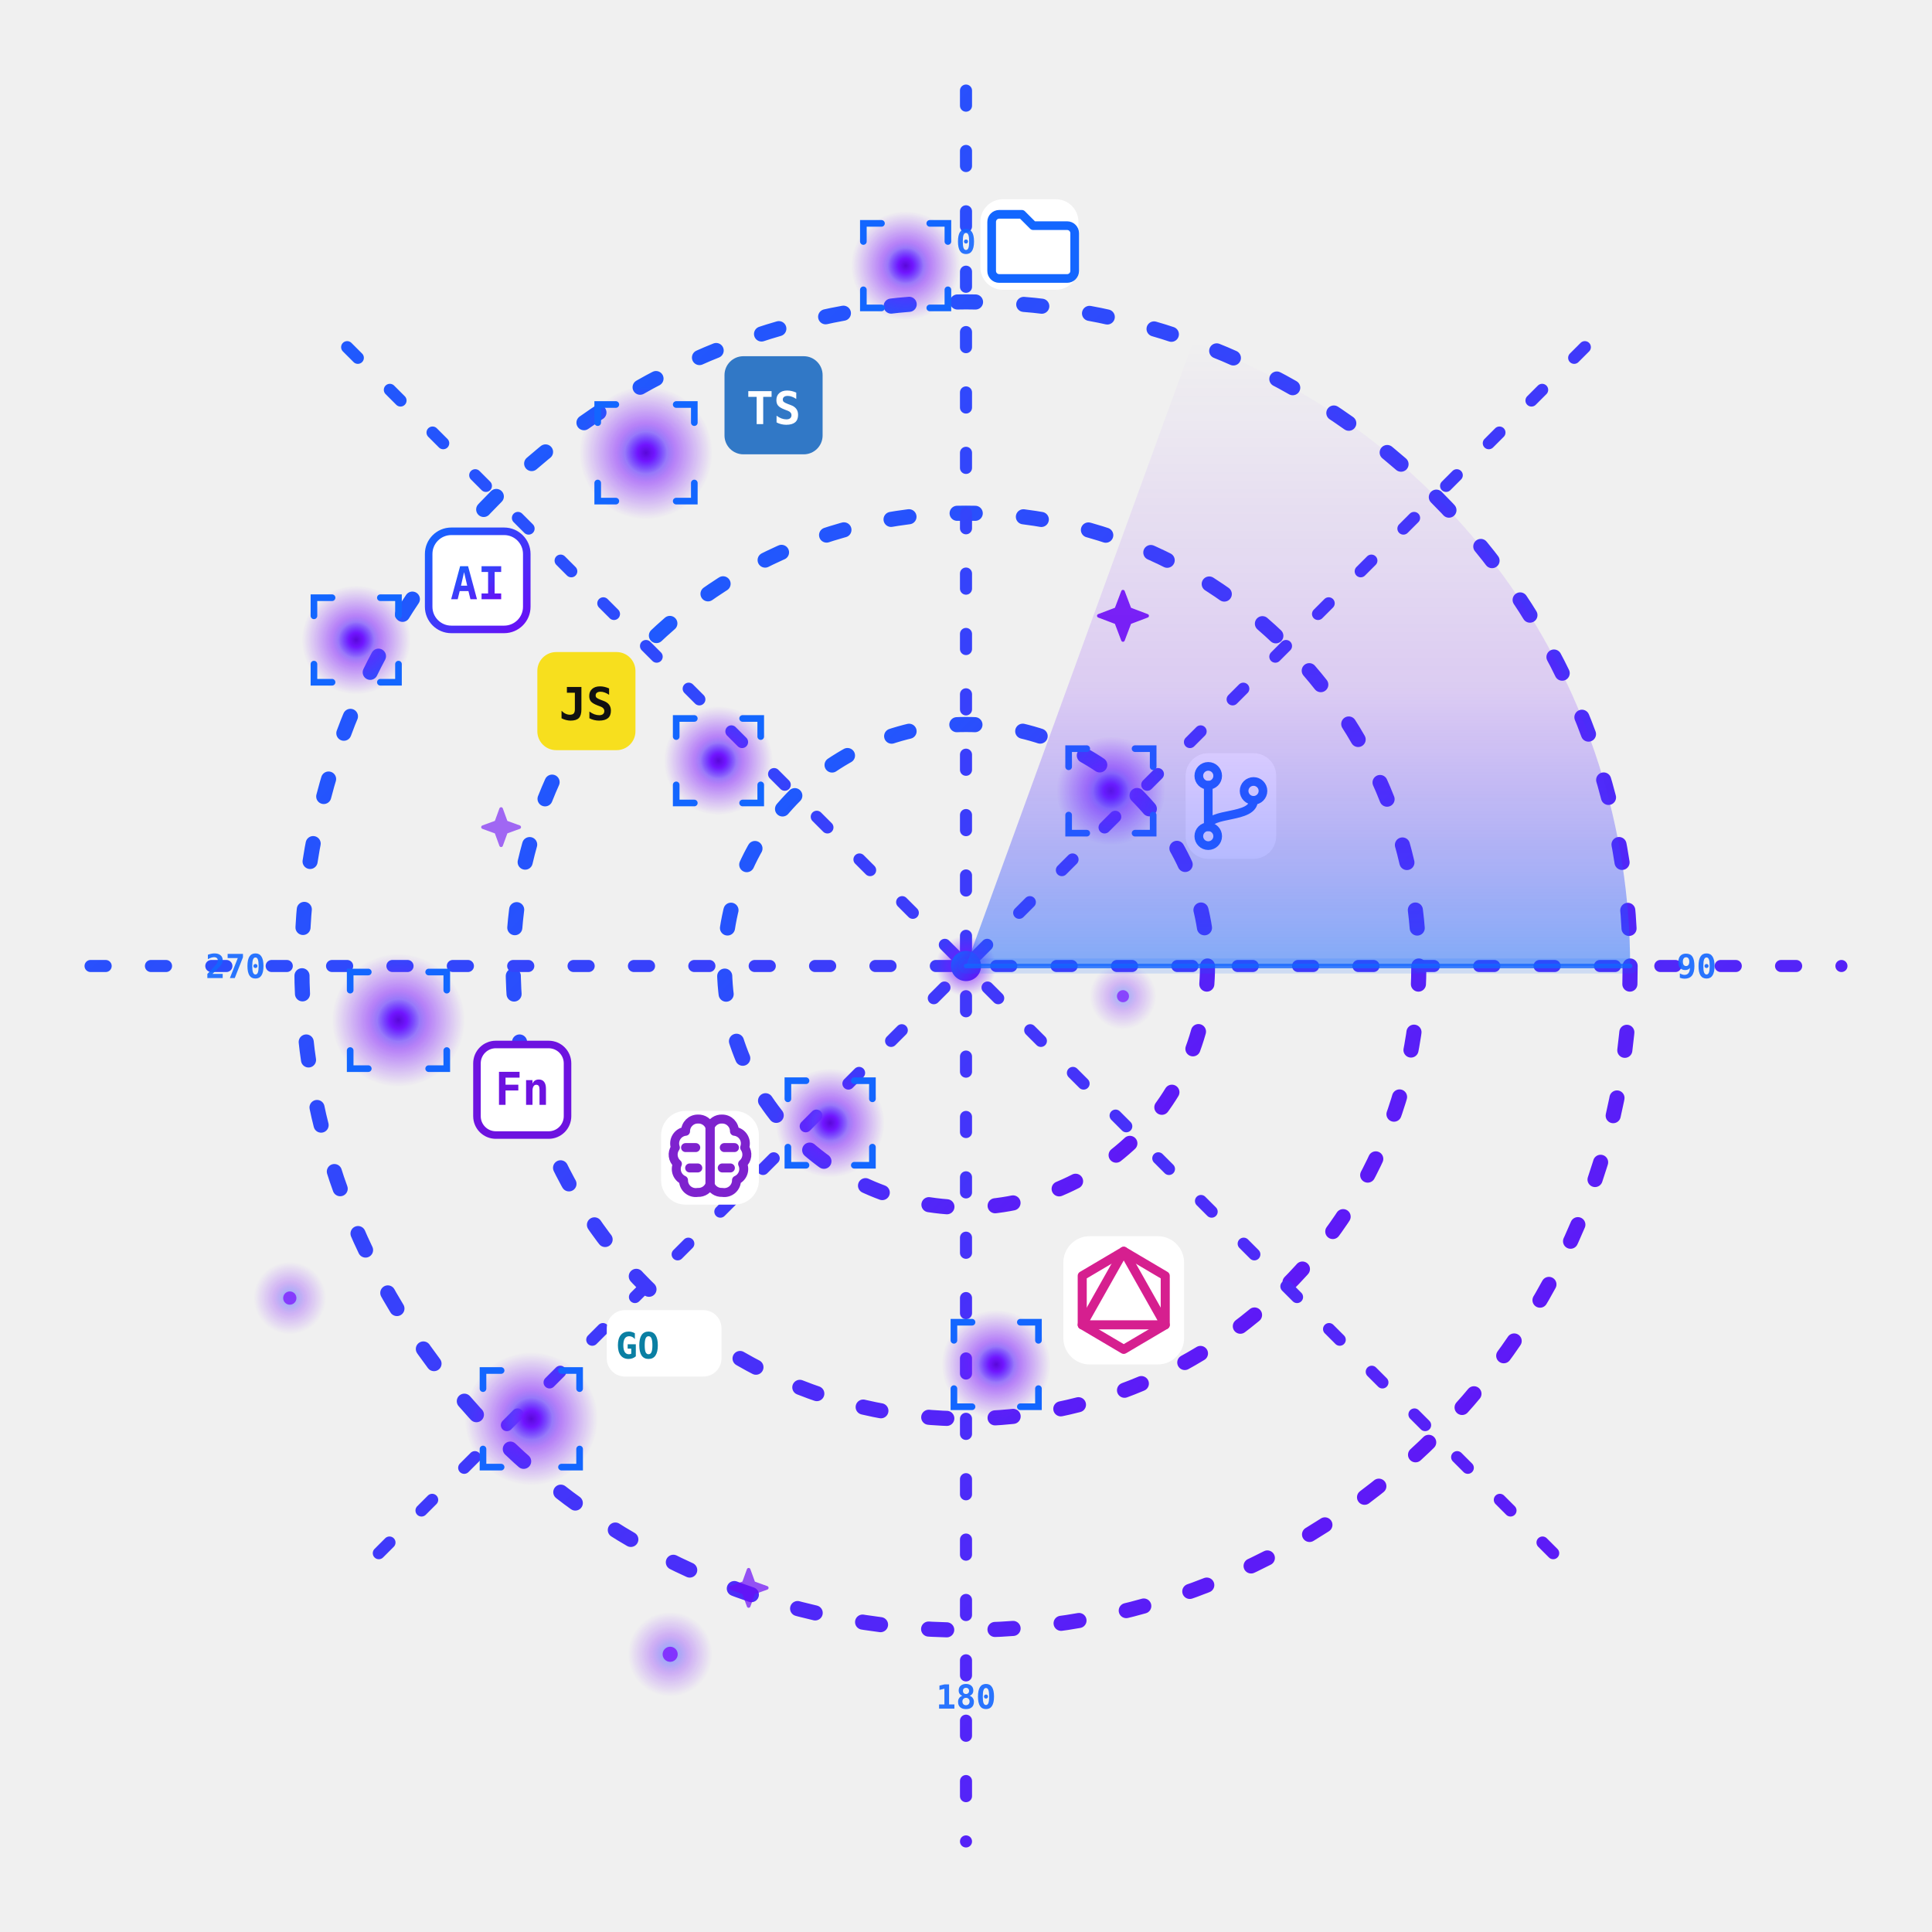
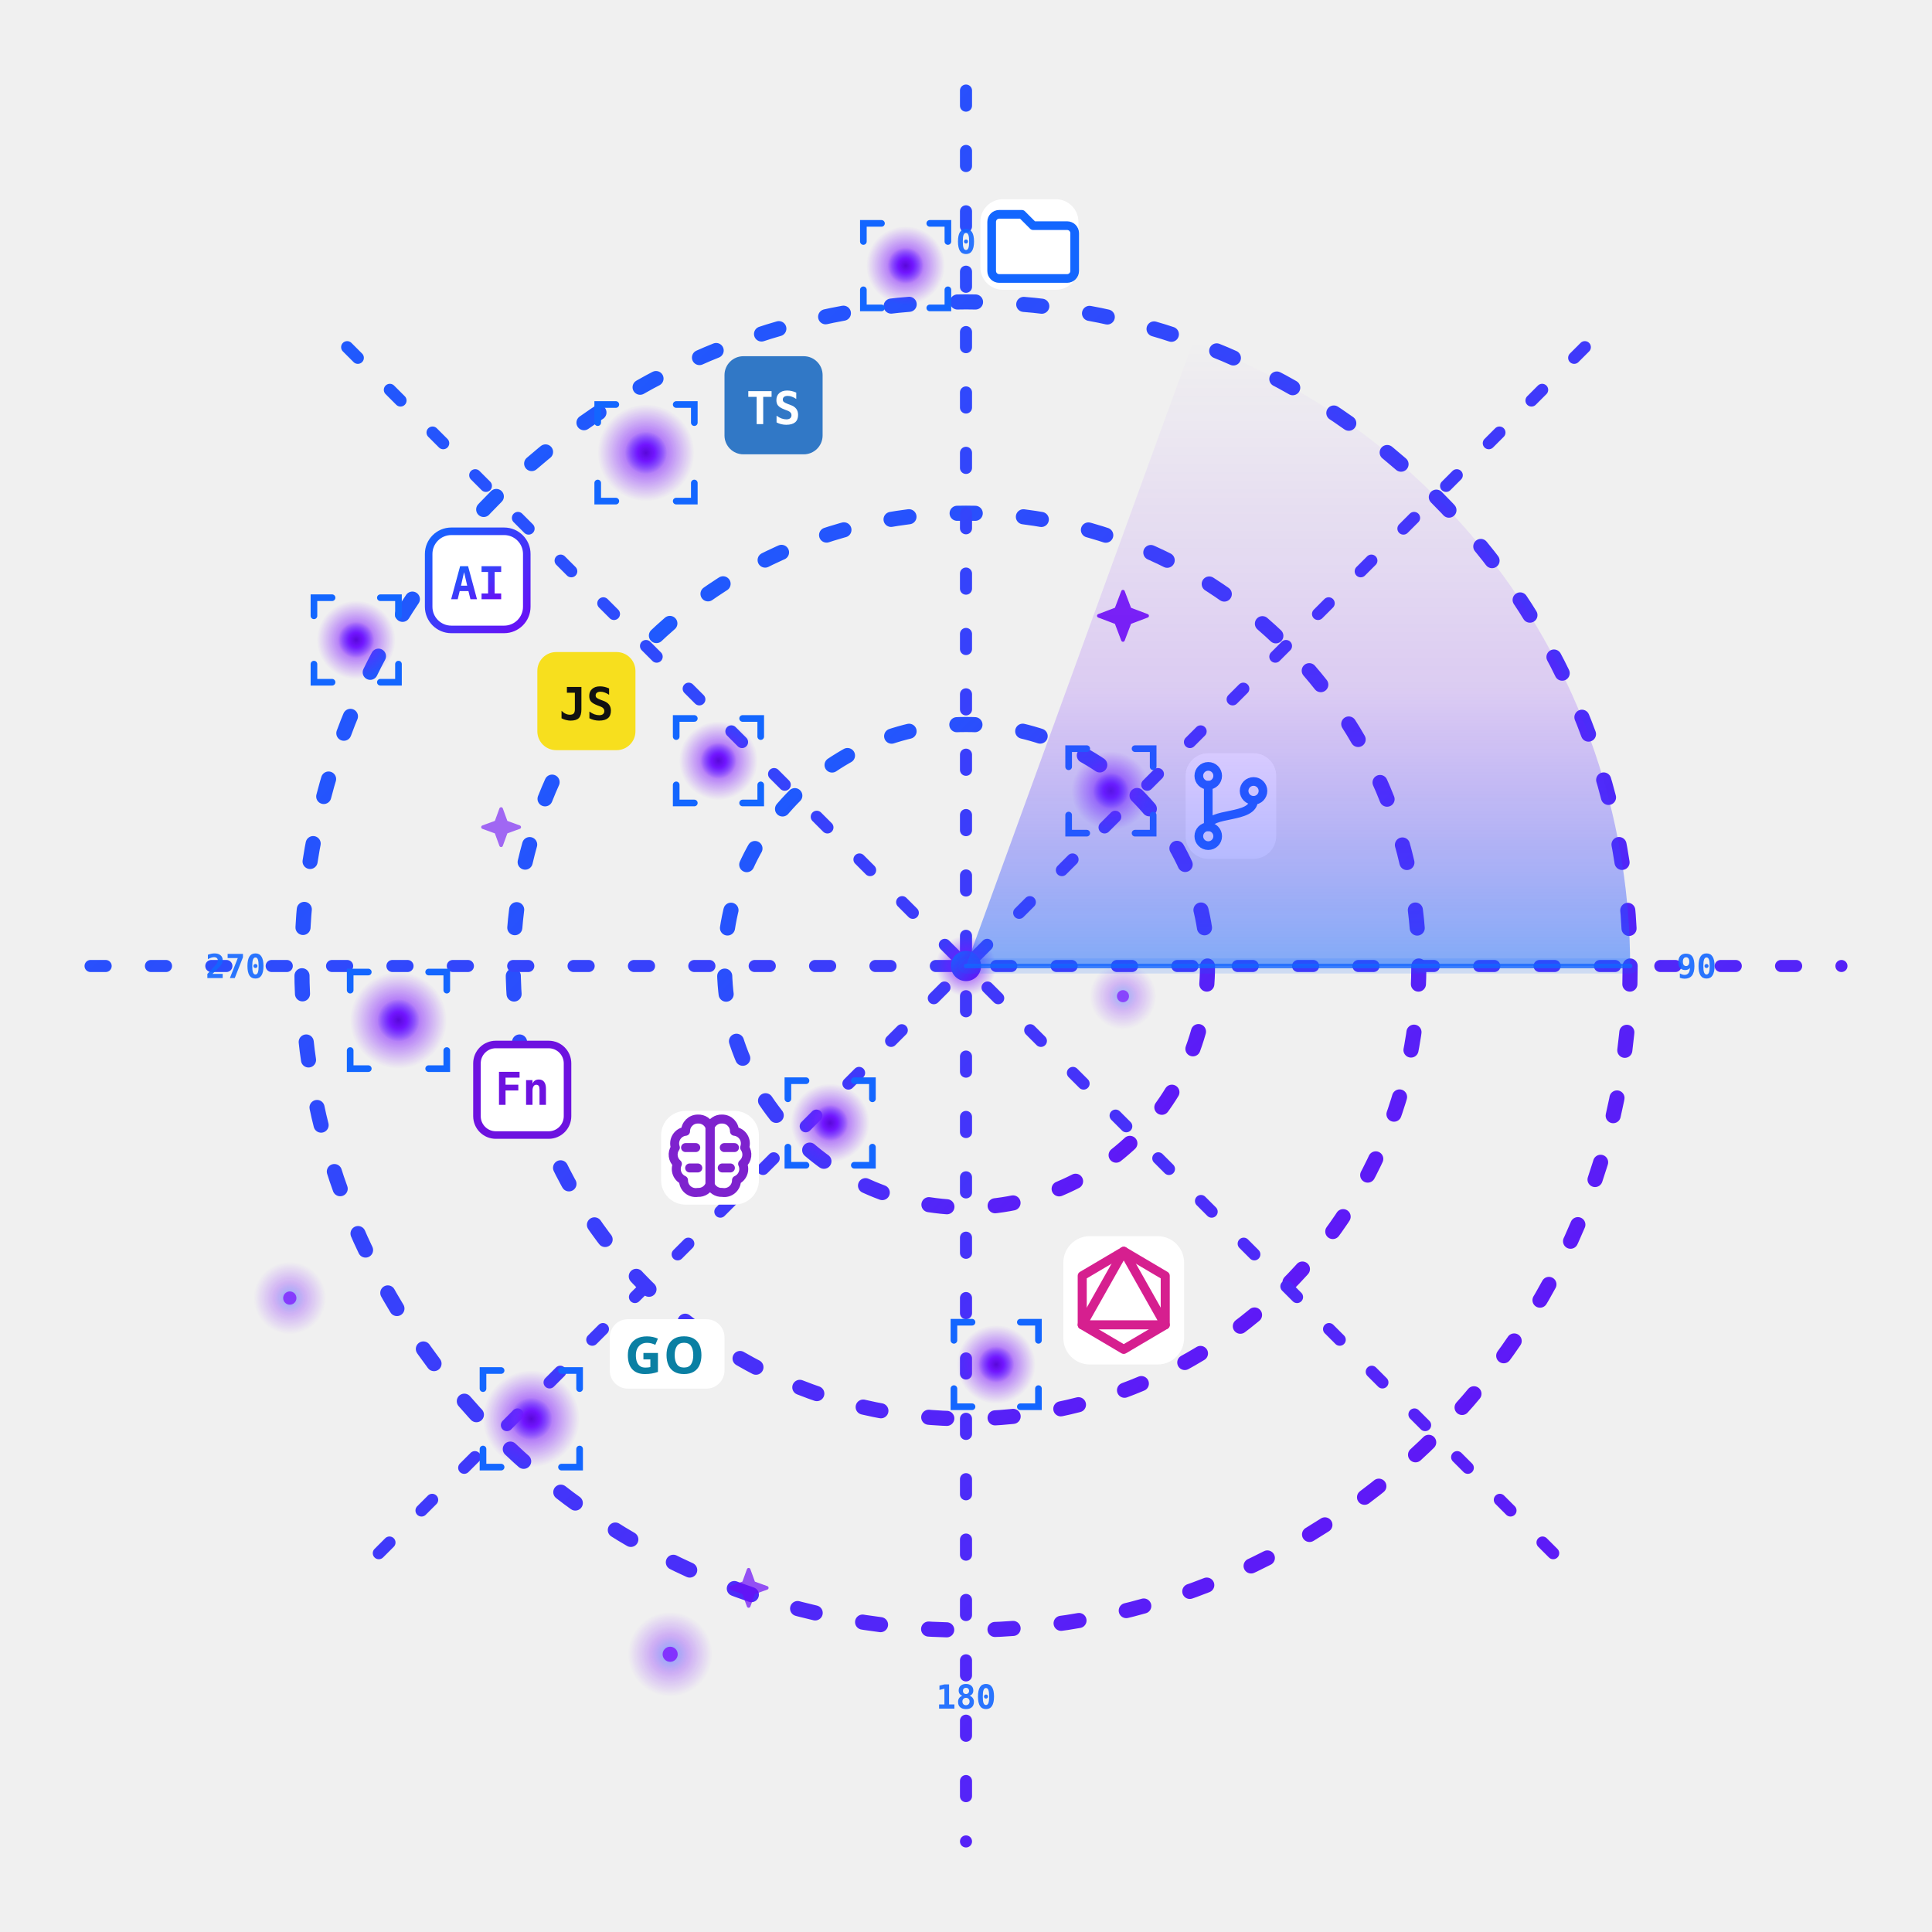
<svg xmlns="http://www.w3.org/2000/svg" viewBox="0 0 640 640" width="640" height="640" role="img" aria-label="Radar sweep discovering repositories">
  <defs>
    <linearGradient id="g-line" x1="0" y1="0" x2="1" y2="1">
      <stop offset="0" stop-color="#1366ff" />
      <stop offset="1" stop-color="#6b0cf5" />
    </linearGradient>
    <linearGradient id="g-beam" x1="0" y1="0" x2="0" y2="1">
      <stop offset="0" stop-color="#7e14ff" stop-opacity="0" />
      <stop offset="0.55" stop-color="#7210ff" stop-opacity="0.16" />
      <stop offset="1" stop-color="#1366ff" stop-opacity="0.5" />
    </linearGradient>
    <radialGradient id="g-blip" cx="0.5" cy="0.5" r="0.5">
      <stop offset="0" stop-color="#2f8dff" stop-opacity="1" />
      <stop offset="0.45" stop-color="#7e14ff" stop-opacity="0.5" />
      <stop offset="1" stop-color="#7e14ff" stop-opacity="0" />
    </radialGradient>
    <radialGradient id="g-dot" cx="0.5" cy="0.5" r="0.5">
      <stop offset="0" stop-color="#5a08d9" />
      <stop offset="0.4" stop-color="#7210ff" stop-opacity="0.95" />
      <stop offset="1" stop-color="#7e14ff" stop-opacity="0" />
    </radialGradient>
    <clipPath id="disc">
      <circle cx="320" cy="320" r="290" />
    </clipPath>
    <style>
      .ring { fill: none; stroke: url(#g-line); stroke-width: 5; stroke-dasharray: 6 16; stroke-linecap: round; }
      .axis { stroke: url(#g-line); stroke-width: 4; stroke-dasharray: 5 15; stroke-linecap: round; }
      .tick { font: 600 11px ui-monospace, SFMono-Regular, Menlo, monospace; fill: #1366ff; opacity: 0.9; }
      .label { font: 700 12px ui-monospace, SFMono-Regular, Menlo, monospace; }
      .bracket { fill: none; stroke: #1366ff; stroke-width: 2.2; stroke-linecap: round; }
      @media (prefers-reduced-motion: reduce) { .sweep { animation: none; } }
    </style>
  </defs>
  <g>
    <circle class="ring" cx="320" cy="320" r="220" />
    <circle class="ring" cx="320" cy="320" r="150" />
    <circle class="ring" cx="320" cy="320" r="80" />
    <path class="axis" d="M320 30V610M30 320H610M115 115l410 410M525 115 115 525" />
  </g>
  <g class="tick" text-anchor="middle">
    <text x="320" y="84">0</text>
    <text x="562" y="324">90</text>
    <text x="320" y="566">180</text>
    <text x="78" y="324">270</text>
  </g>
  <circle cx="320" cy="320" r="10" fill="url(#g-blip)" />
  <circle cx="320" cy="320" r="5" fill="url(#g-line)" />
  <g id="blips">
    <g transform="translate(275 372)">
-       <circle r="18" fill="url(#g-blip)" />
+       <circle r="13" fill="url(#g-blip)" />
      <circle r="6" fill="url(#g-dot)" />
      <path class="bracket" d="M-14 -8v-6h6M8 -14h6v6M14 8v6h-6M-8 14h-6v-6" />
      <g transform="translate(-56 -4) scale(1.35)" fill="none" stroke="#7e22ce" stroke-width="2.2" stroke-linecap="round" stroke-linejoin="round">
        <rect x="0" y="0" width="24" height="23" rx="6" fill="#ffffff" stroke="none" />
        <path d="M12 4a3 3 0 0 0-3-2 3 3 0 0 0-3 3 3 3 0 0 0-2.5 4A3 3 0 0 0 4 13a3 3 0 0 0 1.5 4A3 3 0 0 0 9 20a3 3 0 0 0 3-2z" />
        <path d="M12 4a3 3 0 0 1 3-2 3 3 0 0 1 3 3 3 3 0 0 1 2.5 4A3 3 0 0 1 20 13a3 3 0 0 1-1.5 4A3 3 0 0 1 15 20a3 3 0 0 1-3-2z" />
        <path d="M12 4v14M6 9h2.5M15.5 9H18M7 14h2M15 14h2" />
      </g>
    </g>
    <g transform="translate(368 262)">
-       <circle r="18" fill="url(#g-blip)" />
+       <circle r="13" fill="url(#g-blip)" />
      <circle r="6" fill="url(#g-dot)" />
      <path class="bracket" d="M-14 -8v-6h6M8 -14h6v6M14 8v6h-6M-8 14h-6v-6" />
      <g transform="translate(26 -10) scale(1.25)" fill="none" stroke="#1366ff" stroke-width="2.3" stroke-linecap="round">
        <rect x="-1" y="-2" width="24" height="28" rx="6" fill="#ffffff" stroke="none" />
        <circle cx="5" cy="4" r="2.5" />
        <circle cx="5" cy="20" r="2.5" />
        <circle cx="17" cy="8" r="2.5" />
        <path d="M5 6.5v11M17 10.5c0 5-12 3-12 7" />
      </g>
    </g>
    <g transform="translate(238 252)">
-       <circle r="18" fill="url(#g-blip)" />
+       <circle r="13" fill="url(#g-blip)" />
      <circle r="6" fill="url(#g-dot)" />
      <path class="bracket" d="M-14 -8v-6h6M8 -14h6v6M14 8v6h-6M-8 14h-6v-6" />
      <g transform="translate(-60 -36) scale(1.25)">
        <rect width="26" height="26" rx="5" fill="#f7df1e" />
        <text class="label" x="13.0" y="18.0" text-anchor="middle" fill="#111">JS</text>
      </g>
    </g>
    <g transform="translate(330 452)">
-       <circle r="18" fill="url(#g-blip)" />
+       <circle r="13" fill="url(#g-blip)" />
      <circle r="6" fill="url(#g-dot)" />
      <path class="bracket" d="M-14 -8v-6h6M8 -14h6v6M14 8v6h-6M-8 14h-6v-6" />
      <g transform="translate(26 -40) scale(1.25)" fill="none" stroke="#d61f8f" stroke-width="2.4" stroke-linejoin="round">
        <rect x="-3" y="-2" width="32" height="34" rx="7" fill="#ffffff" stroke="none" />
        <path d="M13 2l11 6.5v13L13 28 2 21.5v-13z" />
        <path d="M13 2l11 19.5H2z" />
      </g>
    </g>
    <g transform="translate(214 150)">
-       <circle r="22" fill="url(#g-blip)" />
+       <circle r="16" fill="url(#g-blip)" />
      <circle r="7" fill="url(#g-dot)" />
      <path class="bracket" d="M-16 -10v-6h6M10 -16h6v6M16 10v6h-6M-10 16h-6v-6" />
      <g transform="translate(26 -32) scale(1.25)">
        <rect width="26" height="26" rx="5" fill="#3178c6" />
        <text class="label" x="13.0" y="18.0" text-anchor="middle" fill="#fff">TS</text>
      </g>
    </g>
    <g transform="translate(132 338)">
-       <circle r="22" fill="url(#g-blip)" />
+       <circle r="16" fill="url(#g-blip)" />
      <circle r="7" fill="url(#g-dot)" />
      <path class="bracket" d="M-16 -10v-6h6M10 -16h6v6M16 10v6h-6M-10 16h-6v-6" />
      <g transform="translate(26 8) scale(1.25)">
        <rect width="24" height="24" rx="5" fill="#ffffff" stroke="#6d12e0" stroke-width="2" />
        <text class="label" x="12" y="16" text-anchor="middle" fill="#6d12e0" font-size="11">Fn</text>
      </g>
    </g>
    <g transform="translate(176 470)">
-       <circle r="22" fill="url(#g-blip)" />
+       <circle r="16" fill="url(#g-blip)" />
      <circle r="7" fill="url(#g-dot)" />
      <path class="bracket" d="M-16 -10v-6h6M10 -16h6v6M16 10v6h-6M-10 16h-6v-6" />
-       <rect x="25" y="-36" width="38" height="22" rx="6" fill="#ffffff" />
-       <text class="label" x="28" y="-20" fill="#0a7fa3" font-size="18" font-style="italic">GO</text>
+       <rect x="26" y="-33" width="38" height="23" rx="6" fill="#ffffff" />
+       <text x="31" y="-15" fill="#0a7fa3" style="font: 900 17px ui-rounded, 'SF Pro Rounded', 'Arial Rounded MT Bold', 'Hiragino Maru Gothic ProN', 'Varela Round', sans-serif; letter-spacing: 0.5px">GO</text>
    </g>
    <g transform="translate(118 212)">
-       <circle r="18" fill="url(#g-blip)" />
+       <circle r="13" fill="url(#g-blip)" />
      <circle r="6" fill="url(#g-dot)" />
      <path class="bracket" d="M-14 -8v-6h6M8 -14h6v6M14 8v6h-6M-8 14h-6v-6" />
      <g transform="translate(24 -36) scale(1.25)">
        <rect width="26" height="26" rx="6" fill="#ffffff" stroke="url(#g-line)" stroke-width="2" />
        <text class="label" x="13" y="18" text-anchor="middle" fill="url(#g-line)">AI</text>
      </g>
    </g>
    <g transform="translate(300 88)">
-       <circle r="18" fill="url(#g-blip)" />
+       <circle r="13" fill="url(#g-blip)" />
      <circle r="6" fill="url(#g-dot)" />
      <path class="bracket" d="M-14 -8v-6h6M8 -14h6v6M14 8v6h-6M-8 14h-6v-6" />
      <g transform="translate(26 -22) scale(1.25)" fill="none" stroke="#1366ff" stroke-width="2.3" stroke-linejoin="round">
        <rect x="-1" y="0" width="26" height="24" rx="6" fill="#ffffff" stroke="none" />
        <path d="M2 6a2 2 0 0 1 2-2h6l3 3h9a2 2 0 0 1 2 2v10a2 2 0 0 1-2 2H4a2 2 0 0 1-2-2z" />
      </g>
    </g>
    <g fill="#6b0cf5" stroke="#6b0cf5" stroke-width="1.2" stroke-linejoin="round">
      <path d="M372 196l2.2 5.8 5.8 2.2-5.8 2.2-2.2 5.8-2.2-5.8-5.8-2.2 5.8-2.2z" opacity="0.9" />
      <path d="M248 520l1.6 4.4 4.4 1.6-4.4 1.6-1.6 4.4-1.6-4.4-4.4-1.6 4.4-1.6z" opacity="0.7" />
      <path d="M166 268l1.6 4.4 4.4 1.6-4.4 1.6-1.6 4.4-1.6-4.4-4.4-1.6 4.4-1.6z" opacity="0.6" />
    </g>
    <circle cx="222" cy="548" r="14" fill="url(#g-blip)" opacity="0.6" />
    <circle cx="222" cy="548" r="2.5" fill="#7e14ff" opacity="0.8" />
    <circle cx="372" cy="330" r="11" fill="url(#g-blip)" opacity="0.5" />
    <circle cx="372" cy="330" r="2" fill="#7e14ff" opacity="0.7" />
    <circle cx="96" cy="430" r="12" fill="url(#g-blip)" opacity="0.55" />
    <circle cx="96" cy="430" r="2.2" fill="#7e14ff" opacity="0.75" />
  </g>
  <g class="sweep" clip-path="url(#disc)">
    <g transform="translate(320 320)">
      <animateTransform attributeName="transform" type="rotate" from="0 0 0" to="225 0 0" dur="4.4s" repeatCount="1" fill="freeze" additive="sum" />
      <path d="M0 0 L220 0 A220 220 0 0 0 75.2 -206.7 Z" fill="url(#g-beam)" />
      <line x1="0" y1="0" x2="220" y2="0" stroke="#1366ff" stroke-width="5" stroke-opacity="0.15" stroke-linecap="round" />
      <line x1="0" y1="0" x2="220" y2="0" stroke="#1366ff" stroke-width="1.5" stroke-opacity="0.8" stroke-linecap="round" />
    </g>
  </g>
</svg>
